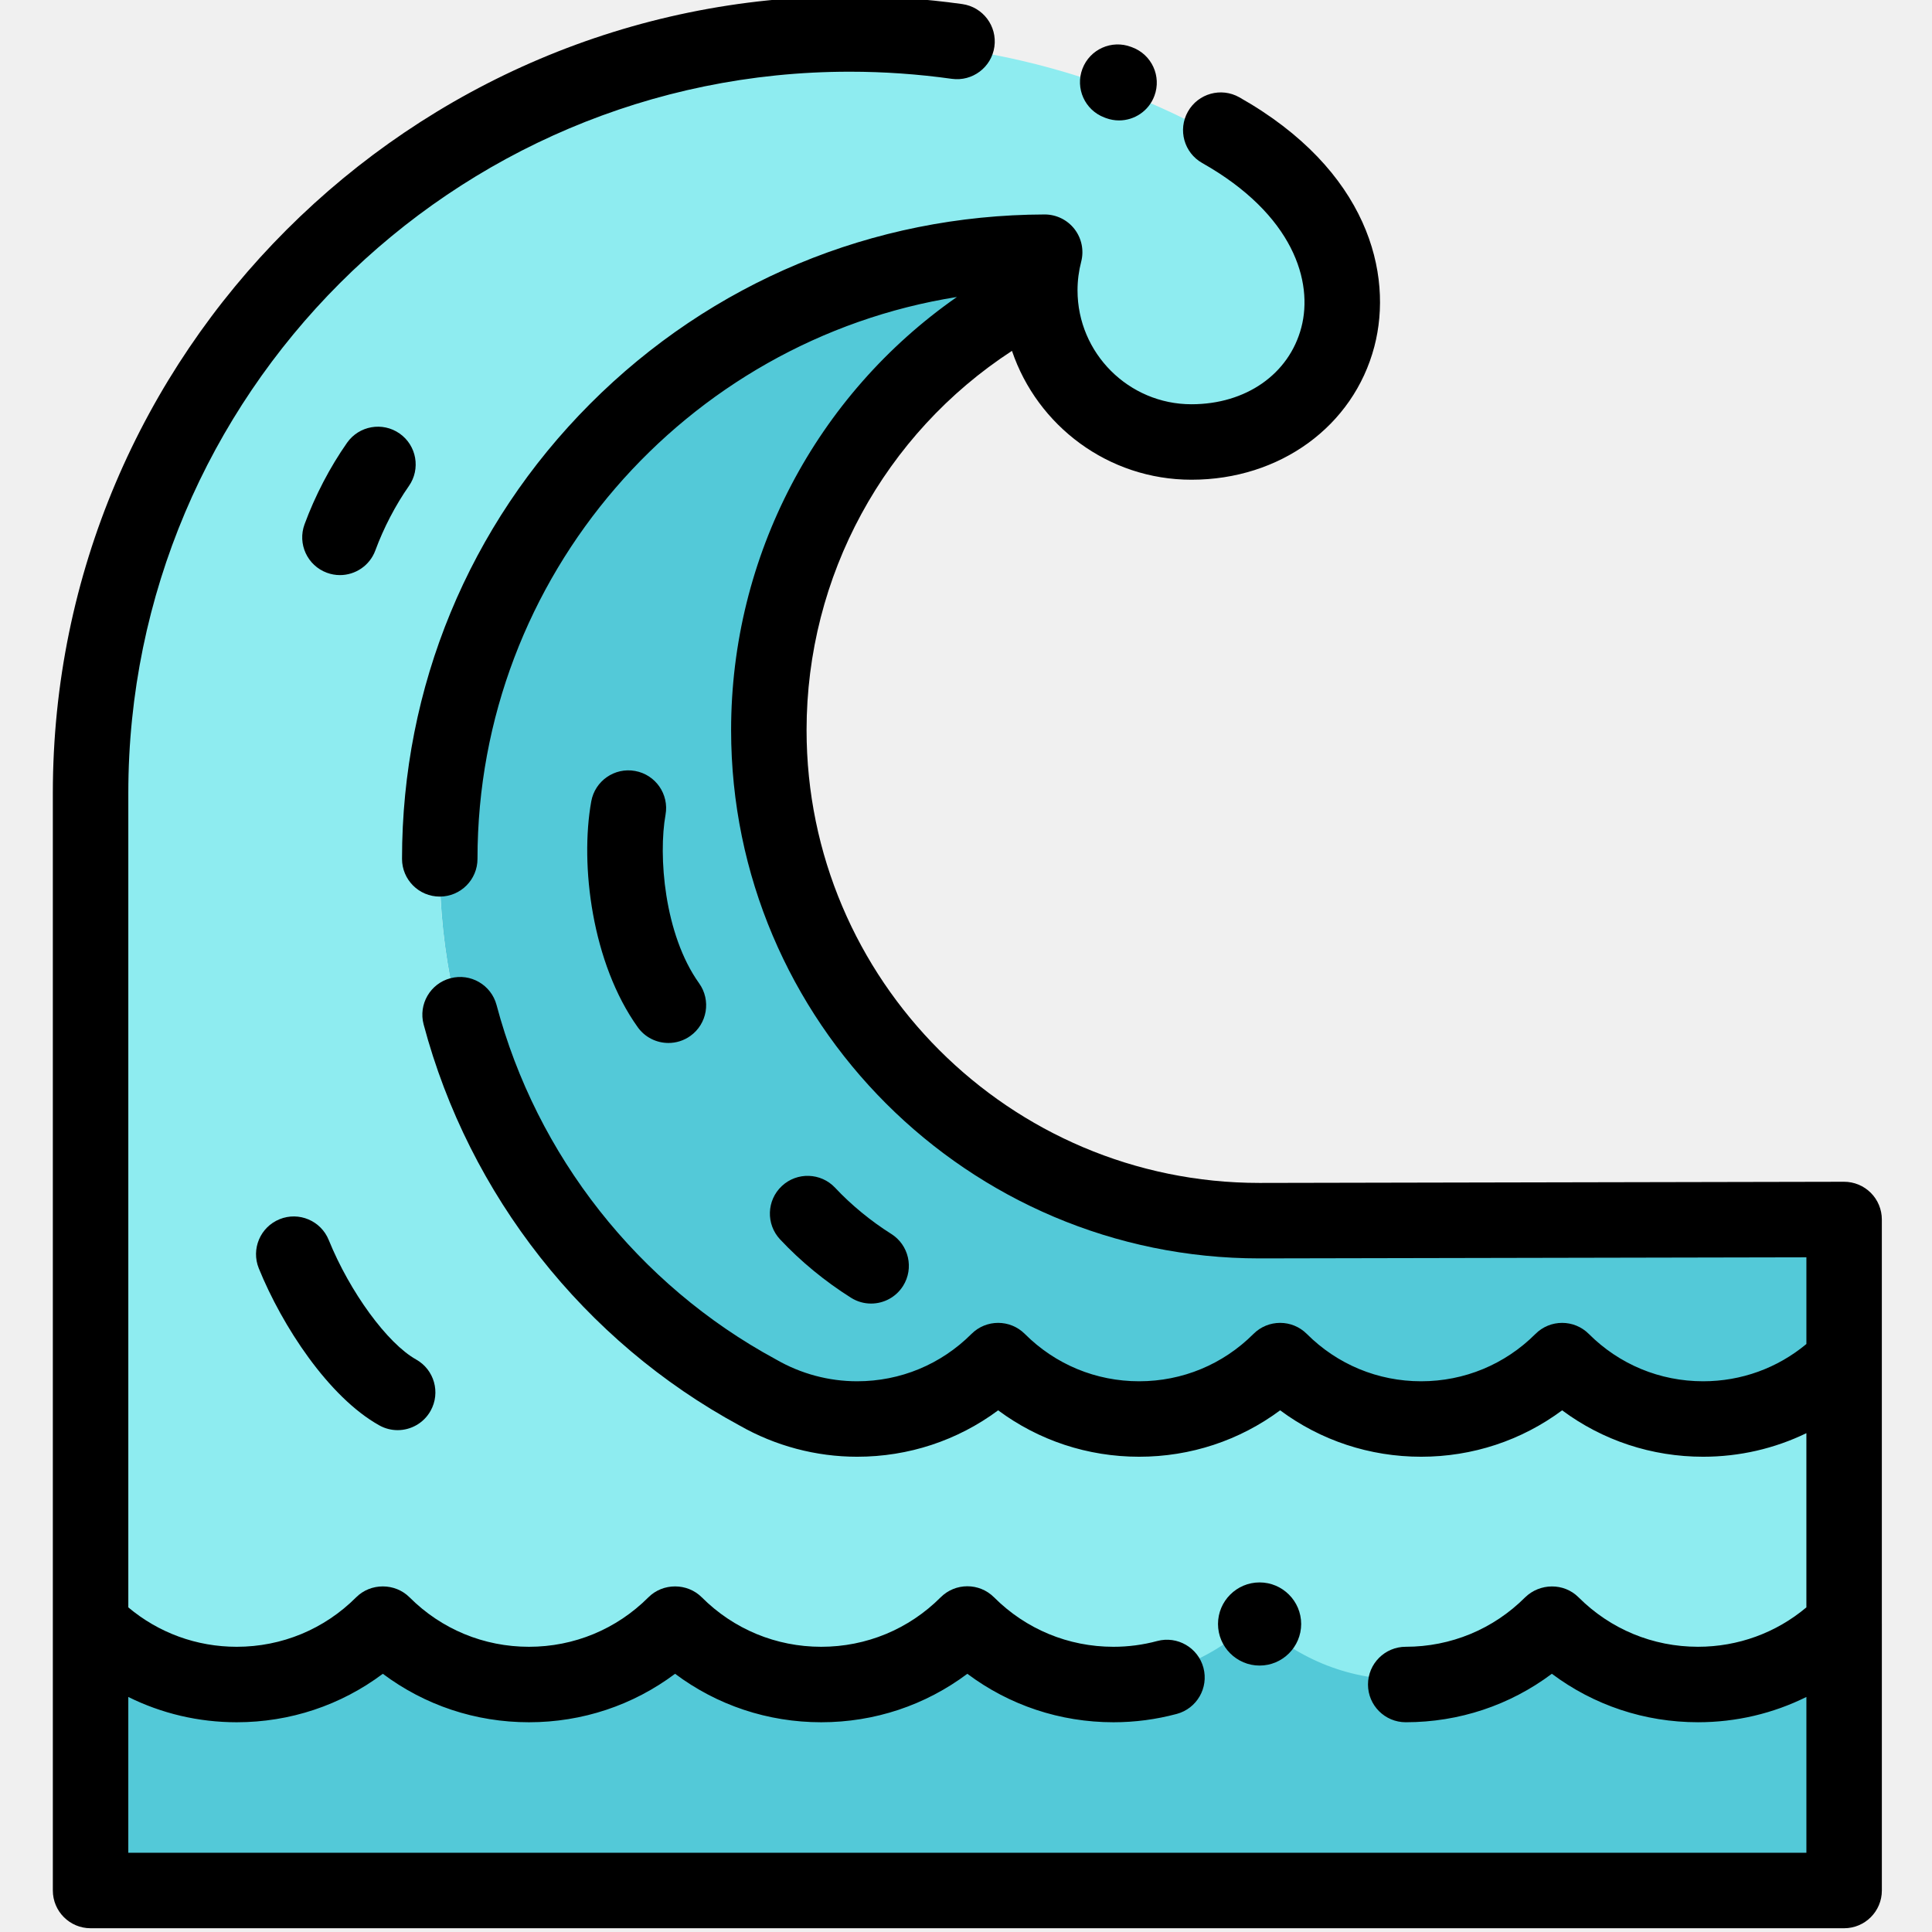
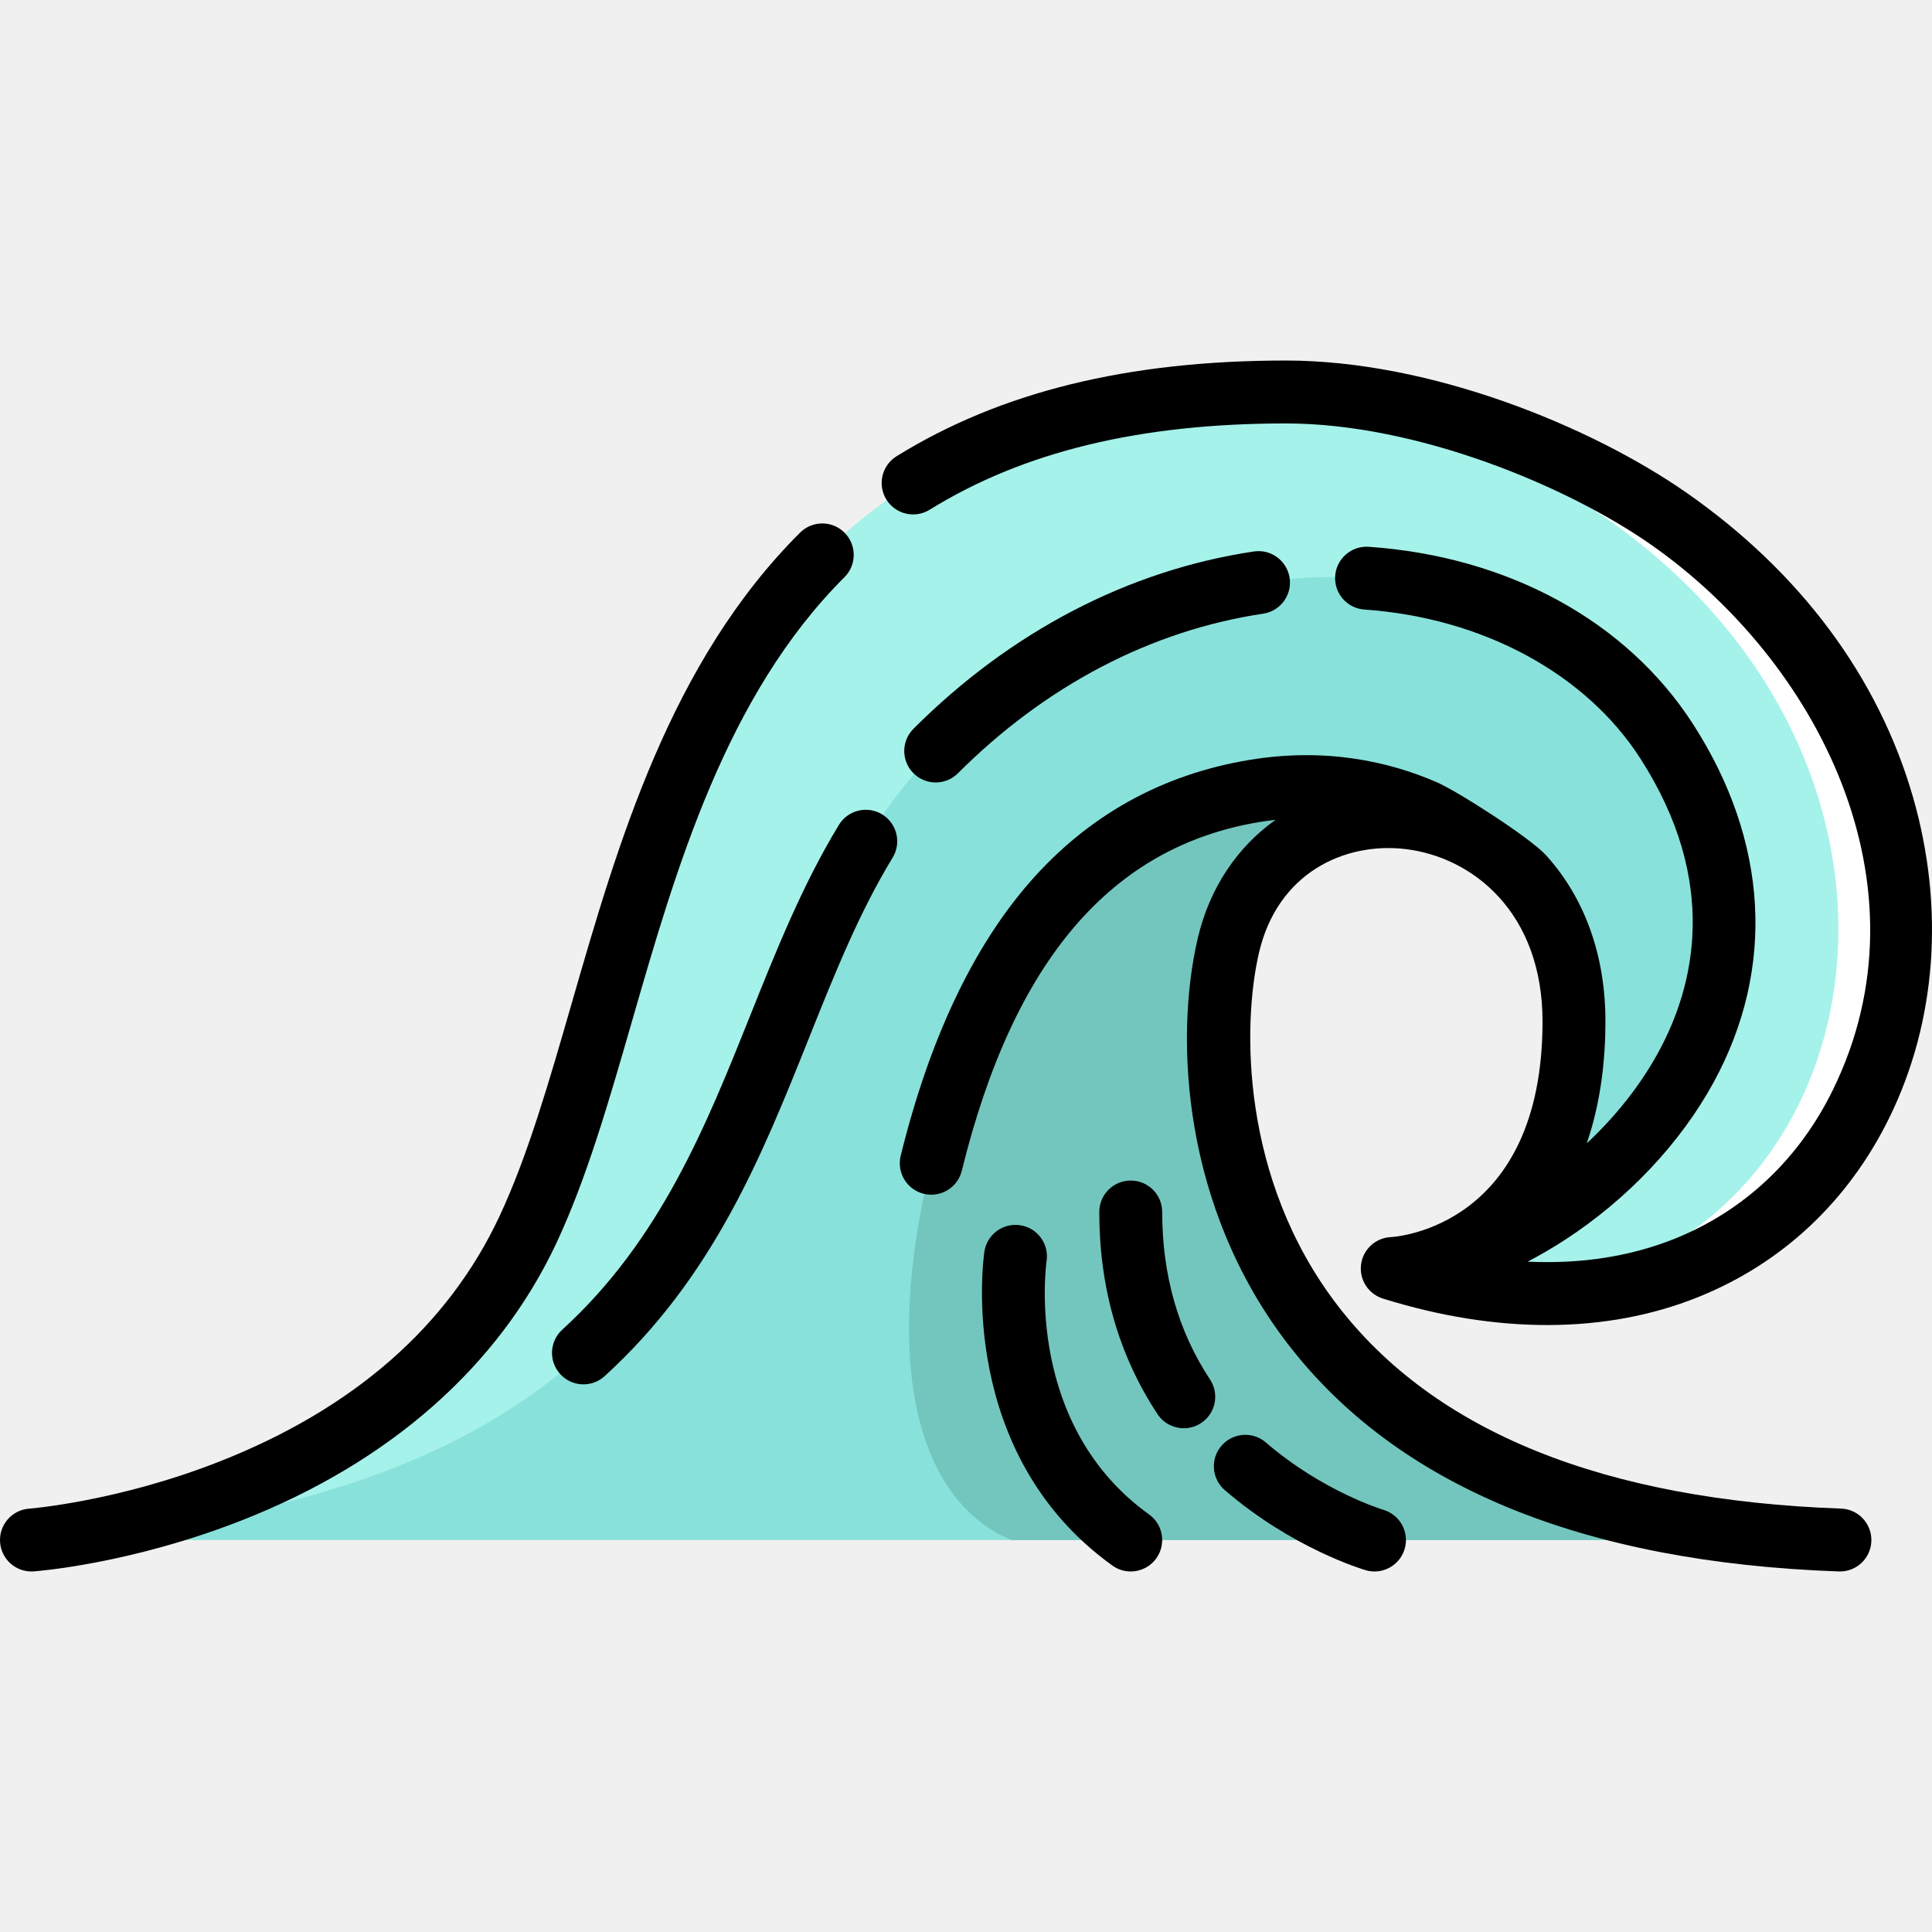
- <svg xmlns="http://www.w3.org/2000/svg" height="511pt" viewBox="-13 1 511 511.999" width="511pt">
-   <g fill-rule="evenodd">
-     <path d="m103.523 242.953c3.613 46.383 27.195 89.02 64.594 116.707v.004c1.48 1.098 2.98 2.168 4.508 3.215 12.543 8.609 25.207 16.031 41.027 16.031 14.016 0 27.457-5.566 37.363-15.477 9.91 9.91 23.352 15.477 37.367 15.477 14.016 0 27.453-5.566 37.363-15.477 9.91 9.91 23.352 15.477 37.367 15.477 14.012 0 27.453-5.566 37.363-15.477 9.91 9.91 23.352 15.477 37.367 15.477 14.012 0 27.453-5.566 37.363-15.477v34.281-71.676l-154.957.309c-60.398 0-111.176-41.191-125.777-97.008-2.758-10.535-4.223-21.594-4.223-32.992 0-47.816 27.465-96.871 71.805-116.551 0-3.41.438-6.805 1.293-10.105-94.117.273-167.039 80.637-159.824 173.262zm0 0" fill="#53c9d8" />
-     <path d="m262.055 79.797c0 22.199 17.996 40.191 40.195 40.191 22.195 0 40.191-17.992 40.191-40.191 0-11.992-5.355-23.359-14.605-30.996-33.973-24.035-74.562-36.945-116.18-36.945-111.098 0-201.156 90.062-201.156 201.156v220.219c10.27 10.27 24.199 16.039 38.723 16.039 6.438 0 12.758-1.133 18.695-3.289 6.992-2.75 13.414-6.922 18.828-12.336.129.129.258.254.387.383.277-.262.547-.531.816-.797 10.27 10.27 24.203 16.039 38.727 16.039 11.199 0 22.047-3.434 31.137-9.711 2.473-1.766 4.812-3.738 6.988-5.914l.09.09c10.344 10.293 24.34 16.074 38.938 16.074 14.637 0 28.672-5.816 39.023-16.164 10.352 10.348 24.391 16.164 39.027 16.164 2.852 0 5.684-.223 8.465-.652.059.121.117.242.18.363 11.609-1.742 22.438-7.156 30.84-15.555 6.512 6.512 14.484 11.227 23.145 13.828l.07-.164c4.945 1.434 10.109 2.18 15.352 2.18 14.457 0 28.328-5.672 38.641-15.781.129-.129.258-.254.387-.383 5.414 5.41 11.836 9.586 18.824 12.332 5.938 2.16 12.262 3.293 18.699 3.293 14.523 0 28.453-5.77 38.727-16.039v-69.801c-9.91 9.91-23.352 15.477-37.367 15.477-14.012 0-27.453-5.566-37.363-15.477-9.91 9.91-23.352 15.477-37.363 15.477-14.016 0-27.457-5.566-37.367-15.477-9.91 9.91-23.352 15.477-37.363 15.477-14.016 0-27.457-5.566-37.367-15.477-9.91 9.91-23.348 15.477-37.363 15.477-15.82 0-28.484-7.422-41.031-16.027-43.461-29.824-69.586-79.551-69.586-132.414 0-88.617 71.703-160.52 160.312-160.773-.859 3.301-1.293 6.695-1.293 10.105zm0 0" fill="#8eecf0" />
-     <path d="m436.18 446.094c-14.637 0-28.676-5.812-39.023-16.164-10.352 10.352-24.391 16.164-39.027 16.164-14.637 0-28.676-5.812-39.027-16.164-10.348 10.352-24.387 16.164-39.023 16.164-14.641 0-28.676-5.812-39.027-16.164-10.352 10.352-24.391 16.164-39.027 16.164-14.637 0-28.676-5.812-39.023-16.164-10.352 10.352-24.391 16.164-39.027 16.164-14.637 0-28.676-5.812-39.027-16.164-10.352 10.352-24.387 16.164-39.027 16.164-13 0-25.527-4.586-35.418-12.863v66.91h464.707v-70.211c-10.352 10.352-24.391 16.164-39.027 16.164zm0 0" fill="#53c9d8" />
-     <path d="m279.152 32.125.422.16c1.148.426 2.328.629 3.484.629 4.059 0 7.875-2.488 9.375-6.52 1.926-5.176-.711-10.93-5.887-12.855l-.289-.109c-5.164-1.961-10.938.633-12.898 5.793-1.965 5.164.629 10.938 5.793 12.902zm0 0" />
-     <path d="m60.59 324.105c-5.117 2.074-7.582 7.91-5.504 13.027 6.207 15.293 18.488 34.09 31.918 41.598 1.543.863 3.219 1.273 4.871 1.273 3.504 0 6.906-1.848 8.738-5.125 2.695-4.82.969-10.914-3.852-13.605-7.59-4.246-17.543-17.855-23.145-31.664-2.078-5.117-7.91-7.582-13.027-5.504zm0 0" />
-     <path d="m154.801 205.312c-5.434-.988-10.637 2.637-11.613 8.07-3.039 16.91.211 42.895 12.312 59.828 1.949 2.73 5.023 4.188 8.145 4.188 2.012 0 4.043-.605 5.805-1.863 4.492-3.211 5.535-9.457 2.324-13.949-9.332-13.059-10.82-33.98-8.902-44.664.977-5.438-2.637-10.637-8.07-11.609zm0 0" />
-     <path d="m212.035 344.922c1.652 1.043 3.492 1.535 5.312 1.535 3.324 0 6.574-1.656 8.477-4.676 2.938-4.676 1.531-10.852-3.145-13.789-5.371-3.379-10.645-7.715-14.848-12.211-3.773-4.031-10.102-4.246-14.133-.473-4.035 3.773-4.246 10.102-.473 14.137 5.422 5.797 11.926 11.148 18.809 15.477zm0 0" />
-     <path d="m92.398 115.887c-4.523-3.168-10.762-2.066-13.93 2.457-4.551 6.504-8.445 13.973-11.258 21.598-1.914 5.184.738 10.934 5.922 12.844 1.141.422 2.309.621 3.457.621 4.07 0 7.895-2.504 9.383-6.543 2.195-5.953 5.348-12.008 8.879-17.051 3.168-4.523 2.07-10.758-2.453-13.926zm0 0" />
-     <path d="m485.207 431.371v-69.793s0-.004 0-.008v-37.391c0-2.656-1.055-5.203-2.934-7.078-1.879-1.871-4.418-2.922-7.066-2.922-.008 0-.012 0-.02 0l-154.938.309c-66.168 0-120-53.832-120-120 0-40.824 20.621-78.477 54.434-100.508 6.707 19.836 25.496 34.152 47.566 34.152 23.438 0 42.914-14.168 48.461-35.262 5.078-19.305-1.652-46.805-35.773-66.086-4.809-2.715-10.906-1.02-13.625 3.789-2.719 4.809-1.023 10.906 3.785 13.625 24.223 13.688 29.453 31.488 26.27 43.586-3.25 12.359-14.68 20.348-29.117 20.348-16.648 0-30.195-13.543-30.195-30.191 0-2.562.328-5.117.973-7.594.777-3 .121-6.191-1.777-8.645-1.895-2.441-4.812-3.867-7.902-3.867-.008 0-.02 0-.027 0-45.523.129-88.293 17.953-120.438 50.188-32.141 32.238-49.844 75.062-49.844 120.582 0 5.523 4.477 10 10 10 5.523 0 10-4.477 10-10 0-74.977 55.168-137.473 127.051-148.902-37.266 25.988-59.84 68.648-59.84 114.785 0 77.195 62.805 140 140.02 140l144.941-.289v22.973c-7.676 6.395-17.254 9.879-27.367 9.879-11.441 0-22.203-4.457-30.293-12.547-3.902-3.902-10.234-3.906-14.141 0-8.094 8.09-18.852 12.547-30.297 12.547-11.441 0-22.199-4.457-30.293-12.547-3.906-3.906-10.238-3.906-14.145 0-8.09 8.09-18.848 12.547-30.293 12.547-11.441 0-22.203-4.457-30.293-12.547-3.906-3.906-10.234-3.906-14.141 0-8.094 8.09-18.852 12.547-30.293 12.547-7.512 0-14.918-1.984-21.422-5.738-.039-.023-.078-.039-.117-.059-.043-.023-.078-.051-.121-.074-36.344-19.691-63.281-53.895-73.902-93.84-1.418-5.336-6.898-8.52-12.234-7.094-5.336 1.418-8.516 6.895-7.094 12.234 12.027 45.242 42.539 83.984 83.707 106.285.004 0 .008.004.012.004 9.48 5.414 20.25 8.281 31.172 8.281 13.637 0 26.609-4.316 37.363-12.297 10.754 7.98 23.727 12.297 37.363 12.297 13.641 0 26.613-4.316 37.367-12.301 10.75 7.984 23.727 12.301 37.363 12.301 13.641 0 26.613-4.316 37.367-12.301 10.75 7.984 23.727 12.301 37.363 12.301 9.641 0 18.941-2.164 27.367-6.246v46.168c-8.043 6.754-18.102 10.438-28.727 10.438-11.957 0-23.199-4.656-31.656-13.109-3.895-3.895-10.25-3.785-14.148.008-8.453 8.449-19.691 13.102-31.648 13.102-5.52 0-10 4.48-10 10 0 5.523 4.48 10 10 10 14.148 0 27.602-4.508 38.727-12.844 11.125 8.336 24.578 12.844 38.727 12.844 10.133 0 19.902-2.324 28.727-6.699v41.289h-444.711v-41.289c8.82 4.375 18.59 6.703 28.727 6.703 14.148 0 27.602-4.512 38.727-12.844 11.121 8.332 24.574 12.844 38.723 12.844 14.152 0 27.602-4.512 38.727-12.844 11.125 8.332 24.578 12.844 38.727 12.844 14.148 0 27.602-4.512 38.723-12.844 11.125 8.332 24.578 12.844 38.727 12.844 5.66 0 11.301-.742 16.766-2.207 5.332-1.434 8.5-6.914 7.07-12.25-1.434-5.332-6.91-8.496-12.25-7.07-3.773 1.016-7.672 1.527-11.586 1.527-11.957 0-23.199-4.656-31.652-13.113-3.906-3.902-10.238-3.902-14.145 0-8.453 8.457-19.695 13.113-31.652 13.113-11.957 0-23.195-4.656-31.652-13.109-3.852-3.852-10.289-3.859-14.145-.004-8.457 8.457-19.695 13.113-31.656 13.113-11.953 0-23.195-4.656-31.648-13.109-3.852-3.852-10.289-3.859-14.148-.004-8.453 8.457-19.695 13.113-31.652 13.113-10.629 0-20.684-3.688-28.727-10.441v-215.816c0-105.402 85.754-191.156 191.16-191.156h.078c8.992 0 18.07.637 26.988 1.887 5.465.762 10.523-3.043 11.293-8.512.77-5.473-3.043-10.527-8.512-11.297-9.836-1.379-19.852-2.078-29.766-2.078-.027 0-.059 0-.086 0-116.434 0-211.156 94.727-211.156 211.156v220.215.004 70.625c0 5.52 4.477 10 10 10h464.707c5.52 0 10-4.48 10-10v-70.625zm0 0" />
-     <path d="m331.324 431.371c0-6.066-4.949-11.016-11.02-11.016-6.07 0-11.02 4.949-11.02 11.016 0 6.07 4.949 11.02 11.02 11.02 6.07 0 11.02-4.949 11.02-11.02zm0 0" />
-   </g>
+ <svg xmlns="http://www.w3.org/2000/svg" version="1.1" id="Layer_1" x="0px" y="0px" viewBox="0 0 511.998 511.998" style="enable-background:new 0 0 511.998 511.998;" xml:space="preserve">
+   <path style="fill:#88E2DB;" d="M8.335,408.119c0,0,96.323-7.049,131.564-82.227s29.367-222.014,200.87-222.014  c37.604,0,78.782,17.786,101.315,33.474c113.063,78.708,59.615,240.227-73.123,198.82c0,0,48.162-2.056,48.162-65.489  s-79.414-72.83-91.625-19.97c-8.699,37.657-3.524,151.534,162.105,157.406" />
+   <path style="fill:#A5F2EA;" d="M368.961,336.17c41.113,0,121.579-63.726,72.76-139.669c-34.136-53.107-127.382-63.844-193.751,2.525  c-66.298,66.298-27.1,194.738-239.011,209.045c8.27-0.764,97.357-10.525,130.941-82.18  c35.241-75.179,29.367-222.014,200.869-222.014c37.601,0,78.774,17.785,101.315,33.478  C555.147,216.059,501.699,377.577,368.961,336.17z" />
+   <path style="fill:#FFFFFF;" d="M401.699,342.548c94.949-7.049,121.743-137.109,23.94-205.193  c-21.25-14.79-59.039-31.434-94.796-33.302c3.242-0.118,6.554-0.176,9.926-0.176c37.601,0,78.774,17.785,101.315,33.478  C545.327,209.222,509.734,350.137,401.699,342.548z" />
+   <path style="fill:#73C6BE;" d="M487.603,408.119h-219.59c-24.667-10.239-34.422-46.235-21.218-99.847  c14.672-59.567,43.228-91.672,85.751-98.673c25.549-4.206,45.366,4.159,58.017,12.522c-24.269-12.98-57.525-4.1-65.066,28.592  C316.794,288.372,321.974,402.246,487.603,408.119z" />
+   <path d="M368.604,327.843c-4.048,0.173-7.385,3.231-7.909,7.249c-0.526,4.018,1.915,7.83,5.783,9.037  c30.377,9.476,59.23,9.356,83.442-0.343c22.359-8.957,39.929-25.436,50.806-47.656c12.434-25.4,14.664-55.495,6.278-84.741  c-9.139-31.876-29.942-59.843-60.159-80.879c-25.004-17.405-67.5-34.967-106.078-34.967c-41.87,0-75.617,8.298-103.172,25.367  c-3.913,2.424-5.12,7.562-2.697,11.475c2.425,3.913,7.564,5.121,11.475,2.696c24.841-15.388,55.716-22.868,94.394-22.868  c34.776,0,74.428,16.577,96.553,31.979c44.188,30.762,75.013,90.31,48.431,144.607c-9.032,18.452-23.566,32.114-42.031,39.511  c-11.711,4.691-24.838,6.7-38.881,6.041c3.296-1.717,6.584-3.631,9.823-5.735c16.638-10.807,30.647-25.636,39.447-41.756  c16.469-30.163,14.562-63.854-5.373-94.865c-17.575-27.342-48.922-44.506-86.006-47.092c-4.59-0.312-8.575,3.143-8.895,7.735  c-0.32,4.592,3.143,8.575,7.735,8.895c31.314,2.183,58.656,16.94,73.141,39.475c21.128,32.87,14.253,60.484,4.765,77.862  c-4.95,9.066-11.569,17.207-18.973,24.133c3.808-11.062,4.952-22.547,4.952-32.322c0-17.427-5.44-32.649-15.73-44.02  c-4.191-4.63-23.483-16.994-29.004-19.38c-12.997-5.62-29.666-9.178-49.534-5.908c-23.217,3.821-42.813,14.71-58.243,32.363  c-15.133,17.316-26.656,41.723-34.247,72.541c-1.101,4.47,1.63,8.986,6.099,10.087c0.67,0.164,1.34,0.245,2.001,0.245  c3.745,0,7.152-2.544,8.087-6.344c13.724-55.713,39.569-85.95,79.01-92.442c1.405-0.231,2.783-0.406,4.148-0.556  c-10.094,7.128-17.547,18.047-20.67,31.569c-6.234,26.99-3.738,71.257,23.816,107.193c28.891,37.678,78.052,58.007,146.116,60.421  c0.101,0.003,0.201,0.006,0.301,0.006c4.467,0,8.166-3.541,8.324-8.04c0.163-4.6-3.434-8.462-8.034-8.626  c-62.85-2.228-107.758-20.366-133.477-53.905c-25.694-33.508-25.166-74.41-20.802-93.296c4.977-21.543,22.983-29.385,38.625-27.604  c18.188,2.074,36.542,17.008,36.542,45.698C408.787,324.959,370.194,327.753,368.604,327.843z" />
+   <path d="M167.478,270.661c11.681-40.502,24.92-86.409,56.317-117.703c3.261-3.25,3.269-8.528,0.019-11.789  c-3.25-3.26-8.528-3.27-11.788-0.019c-34.449,34.338-48.323,82.447-60.564,124.891c-5.994,20.78-11.654,40.409-19.109,56.312  c-13.618,29.051-38.529,50.889-74.042,64.907c-27.044,10.674-50.358,12.528-50.59,12.546c-4.588,0.34-8.033,4.332-7.698,8.921  c0.321,4.385,3.978,7.728,8.306,7.728c0.205,0,0.41-0.008,0.617-0.023c1.036-0.076,25.677-1.986,54.999-13.474  c39.295-15.394,68.171-40.821,83.504-73.529C155.461,312.335,161.298,292.092,167.478,270.661z" />
+   <path d="M253.864,204.921c23.229-23.229,51.198-37.853,80.885-42.289c4.553-0.68,7.693-4.924,7.013-9.476  c-0.68-4.553-4.931-7.691-9.476-7.012c-33.244,4.968-64.439,21.217-90.211,46.988c-3.255,3.255-3.255,8.533,0,11.788  c1.628,1.628,3.761,2.442,5.895,2.442C250.102,207.361,252.236,206.548,253.864,204.921z" />
+   <path d="M233.773,215.818c-3.93-2.394-9.058-1.148-11.455,2.784c-9.612,15.787-16.648,33.378-23.451,50.39  c-11.731,29.33-23.86,59.659-49.864,83.383c-3.402,3.103-3.642,8.375-0.54,11.775c1.645,1.803,3.899,2.717,6.161,2.717  c2.006,0,4.018-0.719,5.616-2.177c28.828-26.301,41.679-58.433,54.107-89.508c6.852-17.131,13.323-33.312,22.212-47.91  C238.952,223.341,237.705,218.213,233.773,215.818z" />
+   <path d="M320.664,365.57c-8.409-12.733-12.673-27.664-12.673-44.378c0-4.603-3.731-8.336-8.336-8.336  c-4.605,0-8.336,3.732-8.336,8.336c0,20.037,5.193,38.058,15.435,53.565c1.602,2.427,4.257,3.743,6.963,3.743  c1.577,0,3.172-0.447,4.587-1.382C322.144,374.583,323.202,369.412,320.664,365.57z" />
+   <path d="M366.611,400.121c-0.16-0.047-16.077-4.864-31.146-17.856c-3.486-3.005-8.749-2.618-11.757,0.87  c-3.005,3.487-2.616,8.75,0.87,11.757c17.939,15.465,36.571,21.002,37.356,21.231c0.777,0.226,1.559,0.333,2.33,0.333  c3.603,0,6.921-2.359,7.987-5.992C373.544,406.055,371.016,401.427,366.611,400.121z" />
+   <path d="M304.519,401.35c-32.847-23.609-27.416-65.365-27.156-67.218c0.657-4.549-2.493-8.774-7.043-9.439  c-4.553-0.666-8.788,2.485-9.455,7.041c-0.318,2.172-7.309,53.519,33.924,83.155c1.471,1.058,3.172,1.567,4.858,1.567  c2.592,0,5.147-1.205,6.775-3.471C309.11,409.246,308.258,404.036,304.519,401.35z" />
+   <g>
+ </g>
+   <g>
+ </g>
+   <g>
+ </g>
+   <g>
+ </g>
+   <g>
+ </g>
+   <g>
+ </g>
+   <g>
+ </g>
+   <g>
+ </g>
+   <g>
+ </g>
+   <g>
+ </g>
+   <g>
+ </g>
+   <g>
+ </g>
+   <g>
+ </g>
+   <g>
+ </g>
+   <g>
+ </g>
</svg>
